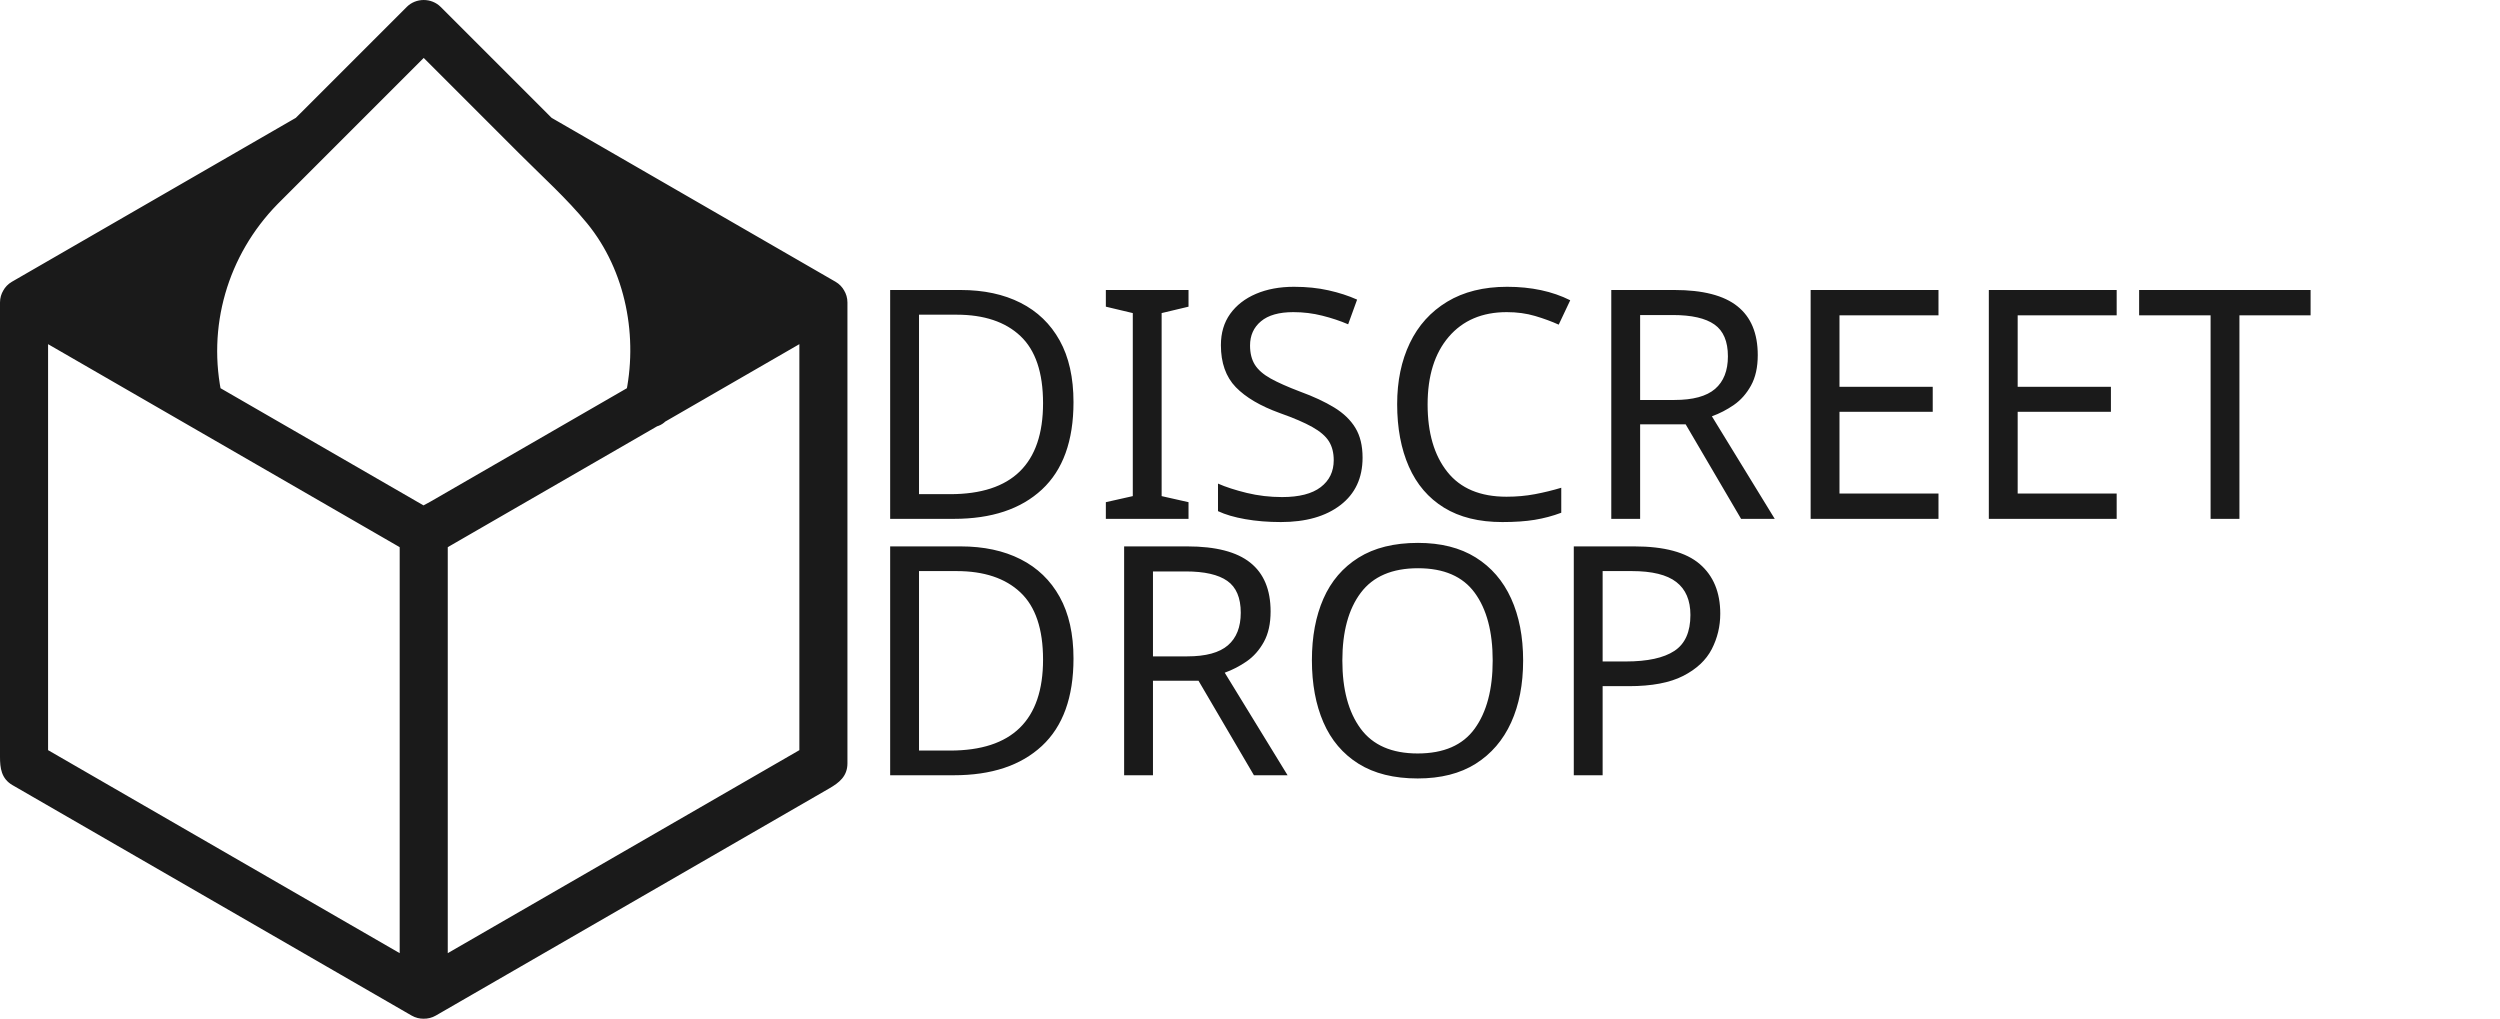
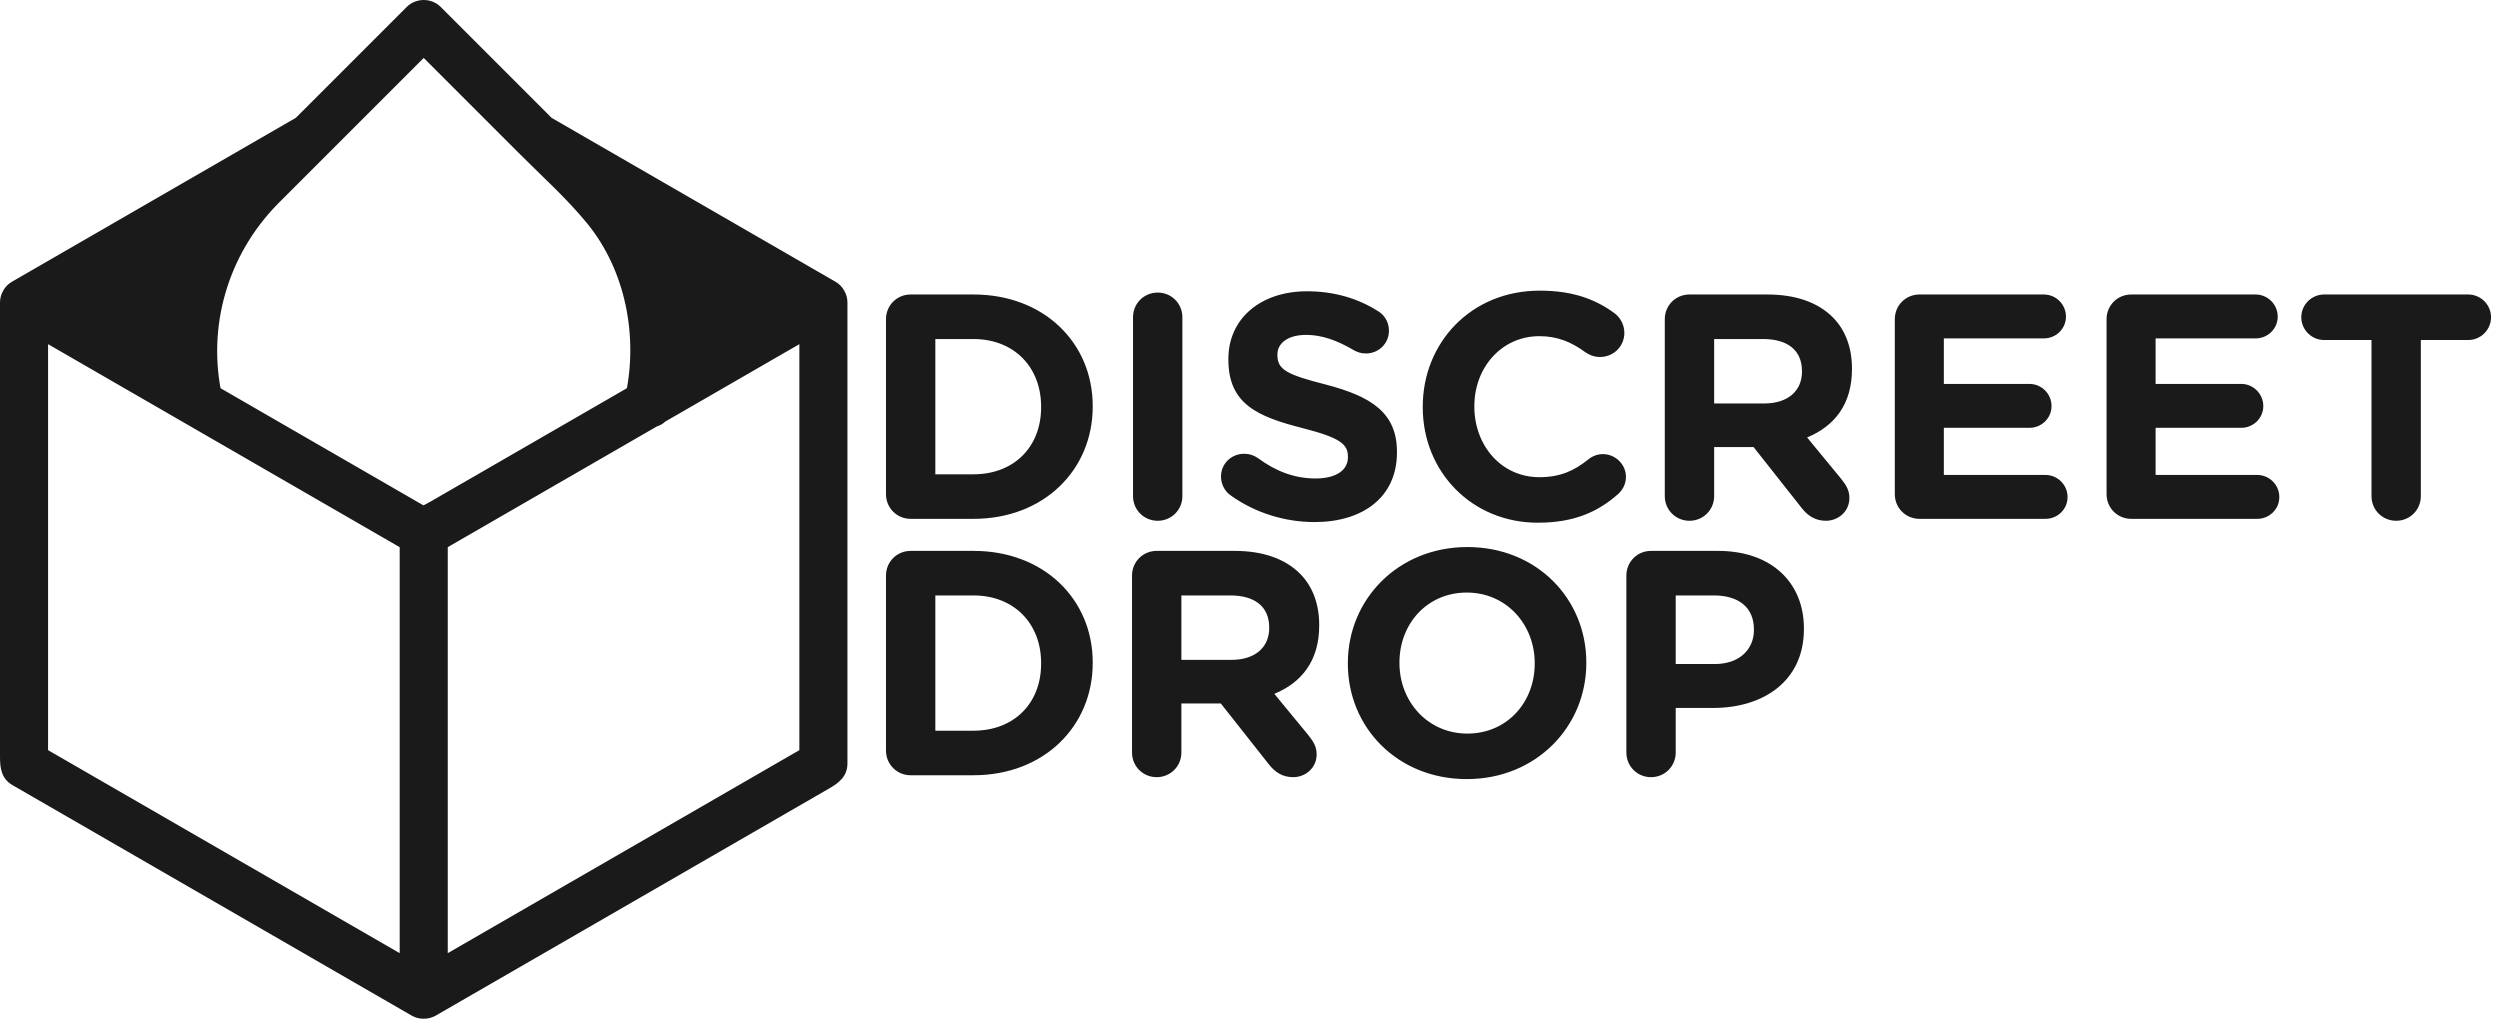
<svg xmlns="http://www.w3.org/2000/svg" width="780.038" height="317.857" viewBox="0 0 780.038 317.857">
-   <text transform="translate(268.041 161.89)">
-     <tspan x="0" y="0" fill="#1A1A1A" font-family="'GothamRounded-Bold'" font-size="100">DISCREET</tspan>
-     <tspan x="0" y="80" fill="#1A1A1A" font-family="'GothamRounded-Bold'" font-size="100">DROP</tspan>
-   </text>
-   <path fill="#1A1A1A" d="M202.271 125.939l54.644-31.549-89.407-51.619 15.61 15.61c18.34 18.341 24.718 44.07 19.153 67.558zm3.785 6.477l54.644-31.549c4.866-2.809 4.866-10.143 0-12.952-29.802-17.207-59.604-34.413-89.407-51.619-7.398-4.271-15.146 5.721-9.088 11.779 7.052 7.052 14.623 13.849 20.953 21.571 12.208 14.895 16.066 35.778 11.882 54.3-2.128 9.42 12.333 13.421 14.464 3.987 4.959-21.952 1.005-44.938-11.736-63.596-6.855-10.04-16.4-18.312-24.957-26.869l-9.088 11.779c29.802 17.207 59.604 34.413 89.407 51.619v-12.952l-54.644 31.549c-8.372 4.834-.822 17.798 7.57 12.953zm-124.761-74.034s6.895-6.896 15.609-15.609l-89.404 51.618 54.643 31.548c-5.565-23.488.812-49.217 19.152-67.557zm5.303 5.303l15.609-15.609c6.059-6.058-1.69-16.05-9.088-11.779-29.802 17.206-59.603 34.411-89.405 51.618-4.865 2.809-4.865 10.143 0 12.952l54.644 31.548c5.897 3.405 12.446-2.146 11.017-8.47-4.93-21.825 1.607-44.297 17.223-60.26 6.766-6.916-3.833-17.53-10.606-10.606-19.444 19.876-27.199 47.77-21.081 74.854 3.672-2.823 7.345-5.646 11.017-8.47l-54.642-31.548v12.952c29.801-17.206 59.603-34.412 89.403-51.618l-9.088-11.779-15.609 15.609c-6.846 6.845 3.761 17.452 10.606 10.606zm-10.606-10.606c-18.771 19.187-26.513 45.591-21.715 71.907 1.114 6.11 4.428 7.63 9.112 10.334 5.511 3.182 11.022 6.364 16.534 9.546 13.241 7.645 26.482 15.29 39.723 22.934 2.907 1.678 5.813 3.356 8.72 5.035 4.503 2.6 8.43-.432 12.195-2.605 21.79-12.581 43.58-25.161 65.37-37.741 4.526-2.613 4.642-9.324 5.19-13.951.771-6.507.728-12.963-.129-19.459-1.716-13.008-6.496-25.333-14.138-36.016-7.077-9.893-16.591-18.14-25.163-26.712-11.394-11.394-22.788-22.788-34.181-34.182-2.89-2.89-7.717-2.89-10.606 0-16.971 16.968-33.943 33.938-50.912 50.91-6.845 6.846 3.761 17.452 10.606 10.606 16.97-16.971 33.941-33.941 50.912-50.912h-10.606l35.34 35.341c7.039 7.039 14.595 13.824 20.913 21.532 12.208 14.895 16.066 35.778 11.882 54.3l3.447-4.482-70.063 40.451h7.57c-23.354-13.484-46.709-26.968-70.064-40.452l3.447 4.482c-4.93-21.826 1.607-44.297 17.223-60.26 6.765-6.916-3.834-17.53-10.607-10.606zm60.001 106.836c-40.028-23.11-80.056-46.22-120.084-69.331l-4.623-2.669c-4.921-2.841-11.286.768-11.286 6.476v141.747c0 3.503.406 6.819 3.912 8.843l6.351 3.667 32.1 18.533c25.607 14.784 51.214 29.568 76.822 44.353 3.079 1.778 6.158 3.556 9.238 5.333 4.92 2.841 11.285-.768 11.285-6.476v-144c0-9.673-15-9.673-15 0v144c3.762-2.158 7.523-4.317 11.285-6.476-40.918-23.625-81.837-47.249-122.756-70.874l-1.951-1.126 3.714 6.476v-144l-11.286 6.476c40.335 23.288 80.67 46.575 121.006 69.862l3.702 2.138c8.393 4.845 15.943-8.119 7.571-12.952zm62.493-40.452c-21.35 12.327-42.7 24.653-64.05 36.979-3.359 1.939-8.336 3.868-9.46 7.954-.589 2.142-.268 4.751-.268 6.932v139.062c0 5.708 6.365 9.316 11.285 6.476 40.919-23.624 81.837-47.248 122.756-70.873 3.043-1.757 5.666-3.768 5.666-7.83v-143.773c0-5.708-6.365-9.317-11.285-6.476-18.215 10.517-36.43 21.033-54.644 31.549-8.372 4.833-.822 17.797 7.57 12.952l54.644-31.549-11.285-6.476v144l3.715-6.476c-40.919 23.624-81.837 47.248-122.756 70.873l-1.951 1.127c3.762 2.158 7.523 4.317 11.285 6.476v-144l-3.715 6.476 70.063-40.451c8.372-4.833.822-17.797-7.57-12.952z" />
+   <path d="M276.441 99.586c0-4.3 3.4-7.701 7.701-7.701h19.601c22.001 0 37.202 15.101 37.202 34.802v.2c0 19.701-15.201 35.002-37.202 35.002h-19.601c-4.3 0-7.701-3.4-7.701-7.701v-54.602zm27.302 48.403c12.601 0 21.102-8.5 21.102-20.901v-.2c0-12.401-8.501-21.102-21.102-21.102h-11.901v42.203h11.901zm49.778-49.003c0-4.3 3.4-7.701 7.7-7.701 4.301 0 7.701 3.4 7.701 7.701v55.803c0 4.3-3.4 7.701-7.701 7.701-4.3 0-7.7-3.4-7.7-7.701v-55.803zm30.35 55.504c-1.7-1.2-2.9-3.4-2.9-5.8 0-4 3.2-7.101 7.2-7.101 2 0 3.4.7 4.4 1.4 5.301 3.9 11.102 6.301 17.901 6.301 6.3 0 10.101-2.5 10.101-6.601v-.2c0-3.9-2.4-5.9-14.101-8.9-14.101-3.6-23.202-7.5-23.202-21.401v-.2c0-12.701 10.201-21.102 24.502-21.102 8.5 0 15.9 2.2 22.201 6.201 1.7 1 3.4 3.1 3.4 6.1 0 4-3.2 7.101-7.2 7.101-1.501 0-2.7-.4-3.9-1.1-5.101-3-9.901-4.7-14.701-4.7-5.9 0-9.001 2.7-9.001 6.1v.2c0 4.6 3.001 6.1 15.102 9.201 14.201 3.7 22.201 8.8 22.201 21.001v.2c0 13.901-10.601 21.701-25.701 21.701-9.202-.001-18.503-2.801-26.302-8.401zm60.049-27.402v-.2c0-19.901 15.001-36.202 36.502-36.202 10.501 0 17.602 2.8 23.402 7.1 1.6 1.2 3 3.4 3 6.101 0 4.2-3.4 7.5-7.602 7.5-2.1 0-3.5-.8-4.6-1.5-4.301-3.2-8.801-5-14.301-5-11.801 0-20.301 9.8-20.301 21.801v.2c0 12 8.3 22.001 20.301 22.001 6.5 0 10.801-2 15.201-5.5 1.199-1 2.8-1.7 4.6-1.7 3.9 0 7.201 3.2 7.201 7.101 0 2.4-1.201 4.3-2.601 5.5-6.3 5.5-13.7 8.801-24.901 8.801-20.6-.001-35.901-15.902-35.901-36.003zm75.52-27.502c0-4.3 3.4-7.701 7.701-7.701h24.301c8.9 0 15.801 2.5 20.401 7.101 3.9 3.9 6.001 9.4 6.001 16.001v.2c0 11-5.501 17.801-14.002 21.301l10.701 13c1.5 1.9 2.5 3.5 2.5 5.9 0 4.3-3.6 7.101-7.301 7.101-3.5 0-5.8-1.7-7.6-4l-15.002-19.001h-12.3v15.301c0 4.3-3.399 7.701-7.699 7.701-4.301 0-7.701-3.4-7.701-7.701v-55.203zm31.002 26.302c7.5 0 11.801-4 11.801-9.901v-.2c0-6.6-4.6-10-12.101-10h-15.302v20.102h15.602zm40.767 28.301v-54.603c0-4.3 3.4-7.701 7.701-7.701h38.802c3.8 0 6.9 3.1 6.9 6.9s-3.101 6.801-6.9 6.801h-31.202v14.201h26.702c3.8 0 6.9 3.1 6.9 6.9s-3.101 6.8-6.9 6.8h-26.702v14.701h31.702c3.8 0 6.9 3.1 6.9 6.9s-3.101 6.8-6.9 6.8h-39.302c-4.3.002-7.701-3.398-7.701-7.699zm66.071 0v-54.603c0-4.3 3.4-7.701 7.7-7.701h38.802c3.801 0 6.9 3.1 6.9 6.9s-3.1 6.801-6.9 6.801h-31.201v14.201h26.701c3.801 0 6.9 3.1 6.9 6.9s-3.1 6.8-6.9 6.8h-26.701v14.701h31.701c3.801 0 6.9 3.1 6.9 6.9s-3.1 6.8-6.9 6.8h-39.302c-4.3.002-7.7-3.398-7.7-7.699zm82.66-48.102h-14.801c-3.9 0-7.1-3.2-7.1-7.101s3.199-7.101 7.1-7.101h45.003c3.9 0 7.101 3.2 7.101 7.101s-3.2 7.101-7.101 7.101h-14.801v48.703c0 4.3-3.4 7.701-7.7 7.701-4.301 0-7.701-3.4-7.701-7.701v-48.703zm-463.499 73.499c0-4.3 3.4-7.701 7.701-7.701h19.601c22.001 0 37.202 15.101 37.202 34.802v.201c0 19.701-15.201 35.002-37.202 35.002h-19.601c-4.3 0-7.701-3.4-7.701-7.701v-54.603zm27.302 48.403c12.601 0 21.102-8.501 21.102-20.901v-.199c0-12.401-8.501-21.102-21.102-21.102h-11.901v42.203h11.901zm49.467-48.403c0-4.3 3.4-7.701 7.7-7.701h24.302c8.901 0 15.802 2.5 20.401 7.101 3.9 3.9 6 9.4 6 16.001v.2c0 11-5.5 17.801-14 21.301l10.7 13.001c1.5 1.9 2.5 3.501 2.5 5.9 0 4.3-3.601 7.101-7.3 7.101-3.501 0-5.801-1.7-7.602-4l-15-19.002h-12.301v15.301c0 4.301-3.4 7.701-7.701 7.701-4.3 0-7.7-3.4-7.7-7.701v-55.203zm31.002 26.303c7.501 0 11.801-4.001 11.801-9.901v-.2c0-6.6-4.601-10-12.101-10h-15.301v20.102h15.601zm36.337 1.199v-.199c0-19.902 15.701-36.203 37.303-36.203s37.103 16.101 37.103 36.001v.201c0 19.9-15.701 36.201-37.303 36.201-21.601.001-37.103-16.1-37.103-36.001zm58.305 0v-.199c0-12.001-8.801-22.002-21.202-22.002-12.4 0-21.001 9.8-21.001 21.801v.201c0 12 8.801 22 21.201 22s21.002-9.8 21.002-21.801zm28.595-27.502c0-4.3 3.4-7.701 7.7-7.701h20.902c16.7 0 26.801 9.901 26.801 24.202v.199c0 16.201-12.601 24.602-28.302 24.602h-11.7v13.9c0 4.301-3.4 7.701-7.701 7.701-4.3 0-7.7-3.4-7.7-7.701v-55.202zm27.601 27.602c7.7 0 12.201-4.6 12.201-10.6v-.201c0-6.9-4.8-10.6-12.501-10.6h-11.9v21.401h12.2zM202.271 125.939l54.644-31.549-89.407-51.619 15.61 15.61c18.34 18.341 24.718 44.07 19.153 67.558zm3.785 6.477l54.644-31.549c4.866-2.809 4.866-10.143 0-12.952-29.802-17.207-59.604-34.413-89.407-51.619-7.398-4.271-15.146 5.721-9.088 11.779 7.052 7.052 14.623 13.849 20.953 21.571 12.208 14.895 16.066 35.778 11.882 54.3-2.128 9.42 12.333 13.421 14.464 3.987 4.959-21.952 1.005-44.938-11.736-63.596-6.855-10.04-16.4-18.312-24.957-26.869l-9.088 11.779c29.802 17.207 59.604 34.413 89.407 51.619v-12.952l-54.644 31.549c-8.372 4.834-.822 17.798 7.57 12.953zm-124.761-74.034s6.895-6.896 15.609-15.609l-89.404 51.618 54.643 31.548c-5.565-23.488.812-49.217 19.152-67.557zm5.303 5.303l15.609-15.609c6.059-6.058-1.69-16.05-9.088-11.779-29.802 17.206-59.603 34.411-89.405 51.618-4.865 2.809-4.865 10.143 0 12.952l54.644 31.548c5.897 3.405 12.446-2.146 11.017-8.47-4.93-21.825 1.607-44.297 17.223-60.26 6.766-6.916-3.833-17.53-10.606-10.606-19.444 19.876-27.199 47.77-21.081 74.854 3.672-2.823 7.345-5.646 11.017-8.47l-54.642-31.548v12.952c29.801-17.206 59.603-34.412 89.403-51.618l-9.088-11.779-15.609 15.609c-6.846 6.845 3.761 17.452 10.606 10.606zm-10.606-10.606c-18.771 19.187-26.513 45.591-21.715 71.907 1.114 6.11 4.428 7.63 9.112 10.334 5.511 3.182 11.022 6.364 16.534 9.546 13.241 7.645 26.482 15.29 39.723 22.934 2.907 1.678 5.813 3.356 8.72 5.035 4.503 2.6 8.43-.432 12.195-2.605 21.79-12.581 43.58-25.161 65.37-37.741 4.526-2.613 4.642-9.324 5.19-13.951.771-6.507.728-12.963-.129-19.459-1.716-13.008-6.496-25.333-14.138-36.016-7.077-9.893-16.591-18.14-25.163-26.712-11.394-11.394-22.788-22.788-34.181-34.182-2.89-2.89-7.717-2.89-10.606 0-16.971 16.968-33.943 33.938-50.912 50.91-6.845 6.846 3.761 17.452 10.606 10.606 16.97-16.971 33.941-33.941 50.912-50.912h-10.606l35.34 35.341c7.039 7.039 14.595 13.824 20.913 21.532 12.208 14.895 16.066 35.778 11.882 54.3l3.447-4.482-70.063 40.451h7.57c-23.354-13.484-46.709-26.968-70.064-40.452l3.447 4.482c-4.93-21.826 1.607-44.297 17.223-60.26 6.765-6.916-3.834-17.53-10.607-10.606zm60.001 106.836c-40.028-23.11-80.056-46.22-120.084-69.331l-4.623-2.669c-4.921-2.841-11.286.768-11.286 6.476v141.747c0 3.503.406 6.819 3.912 8.843l6.351 3.667 32.1 18.533c25.607 14.784 51.214 29.568 76.822 44.353 3.079 1.778 6.158 3.556 9.238 5.333 4.92 2.841 11.285-.768 11.285-6.476v-144c0-9.673-15-9.673-15 0v144c3.762-2.158 7.523-4.317 11.285-6.476-40.918-23.625-81.837-47.249-122.756-70.874l-1.951-1.126 3.714 6.476v-144l-11.286 6.476c40.335 23.288 80.67 46.575 121.006 69.862l3.702 2.138c8.393 4.845 15.943-8.119 7.571-12.952zm62.493-40.452c-21.35 12.327-42.7 24.653-64.05 36.979-3.359 1.939-8.336 3.868-9.46 7.954-.589 2.142-.268 4.751-.268 6.932v139.062c0 5.708 6.365 9.316 11.285 6.476 40.919-23.624 81.837-47.248 122.756-70.873 3.043-1.757 5.666-3.768 5.666-7.83v-143.773c0-5.708-6.365-9.317-11.285-6.476-18.215 10.517-36.43 21.033-54.644 31.549-8.372 4.833-.822 17.797 7.57 12.952l54.644-31.549-11.285-6.476v144l3.715-6.476c-40.919 23.624-81.837 47.248-122.756 70.873l-1.951 1.127c3.762 2.158 7.523 4.317 11.285 6.476v-144l-3.715 6.476 70.063-40.451c8.372-4.833.822-17.797-7.57-12.952z" fill="#1A1A1A" />
</svg>
